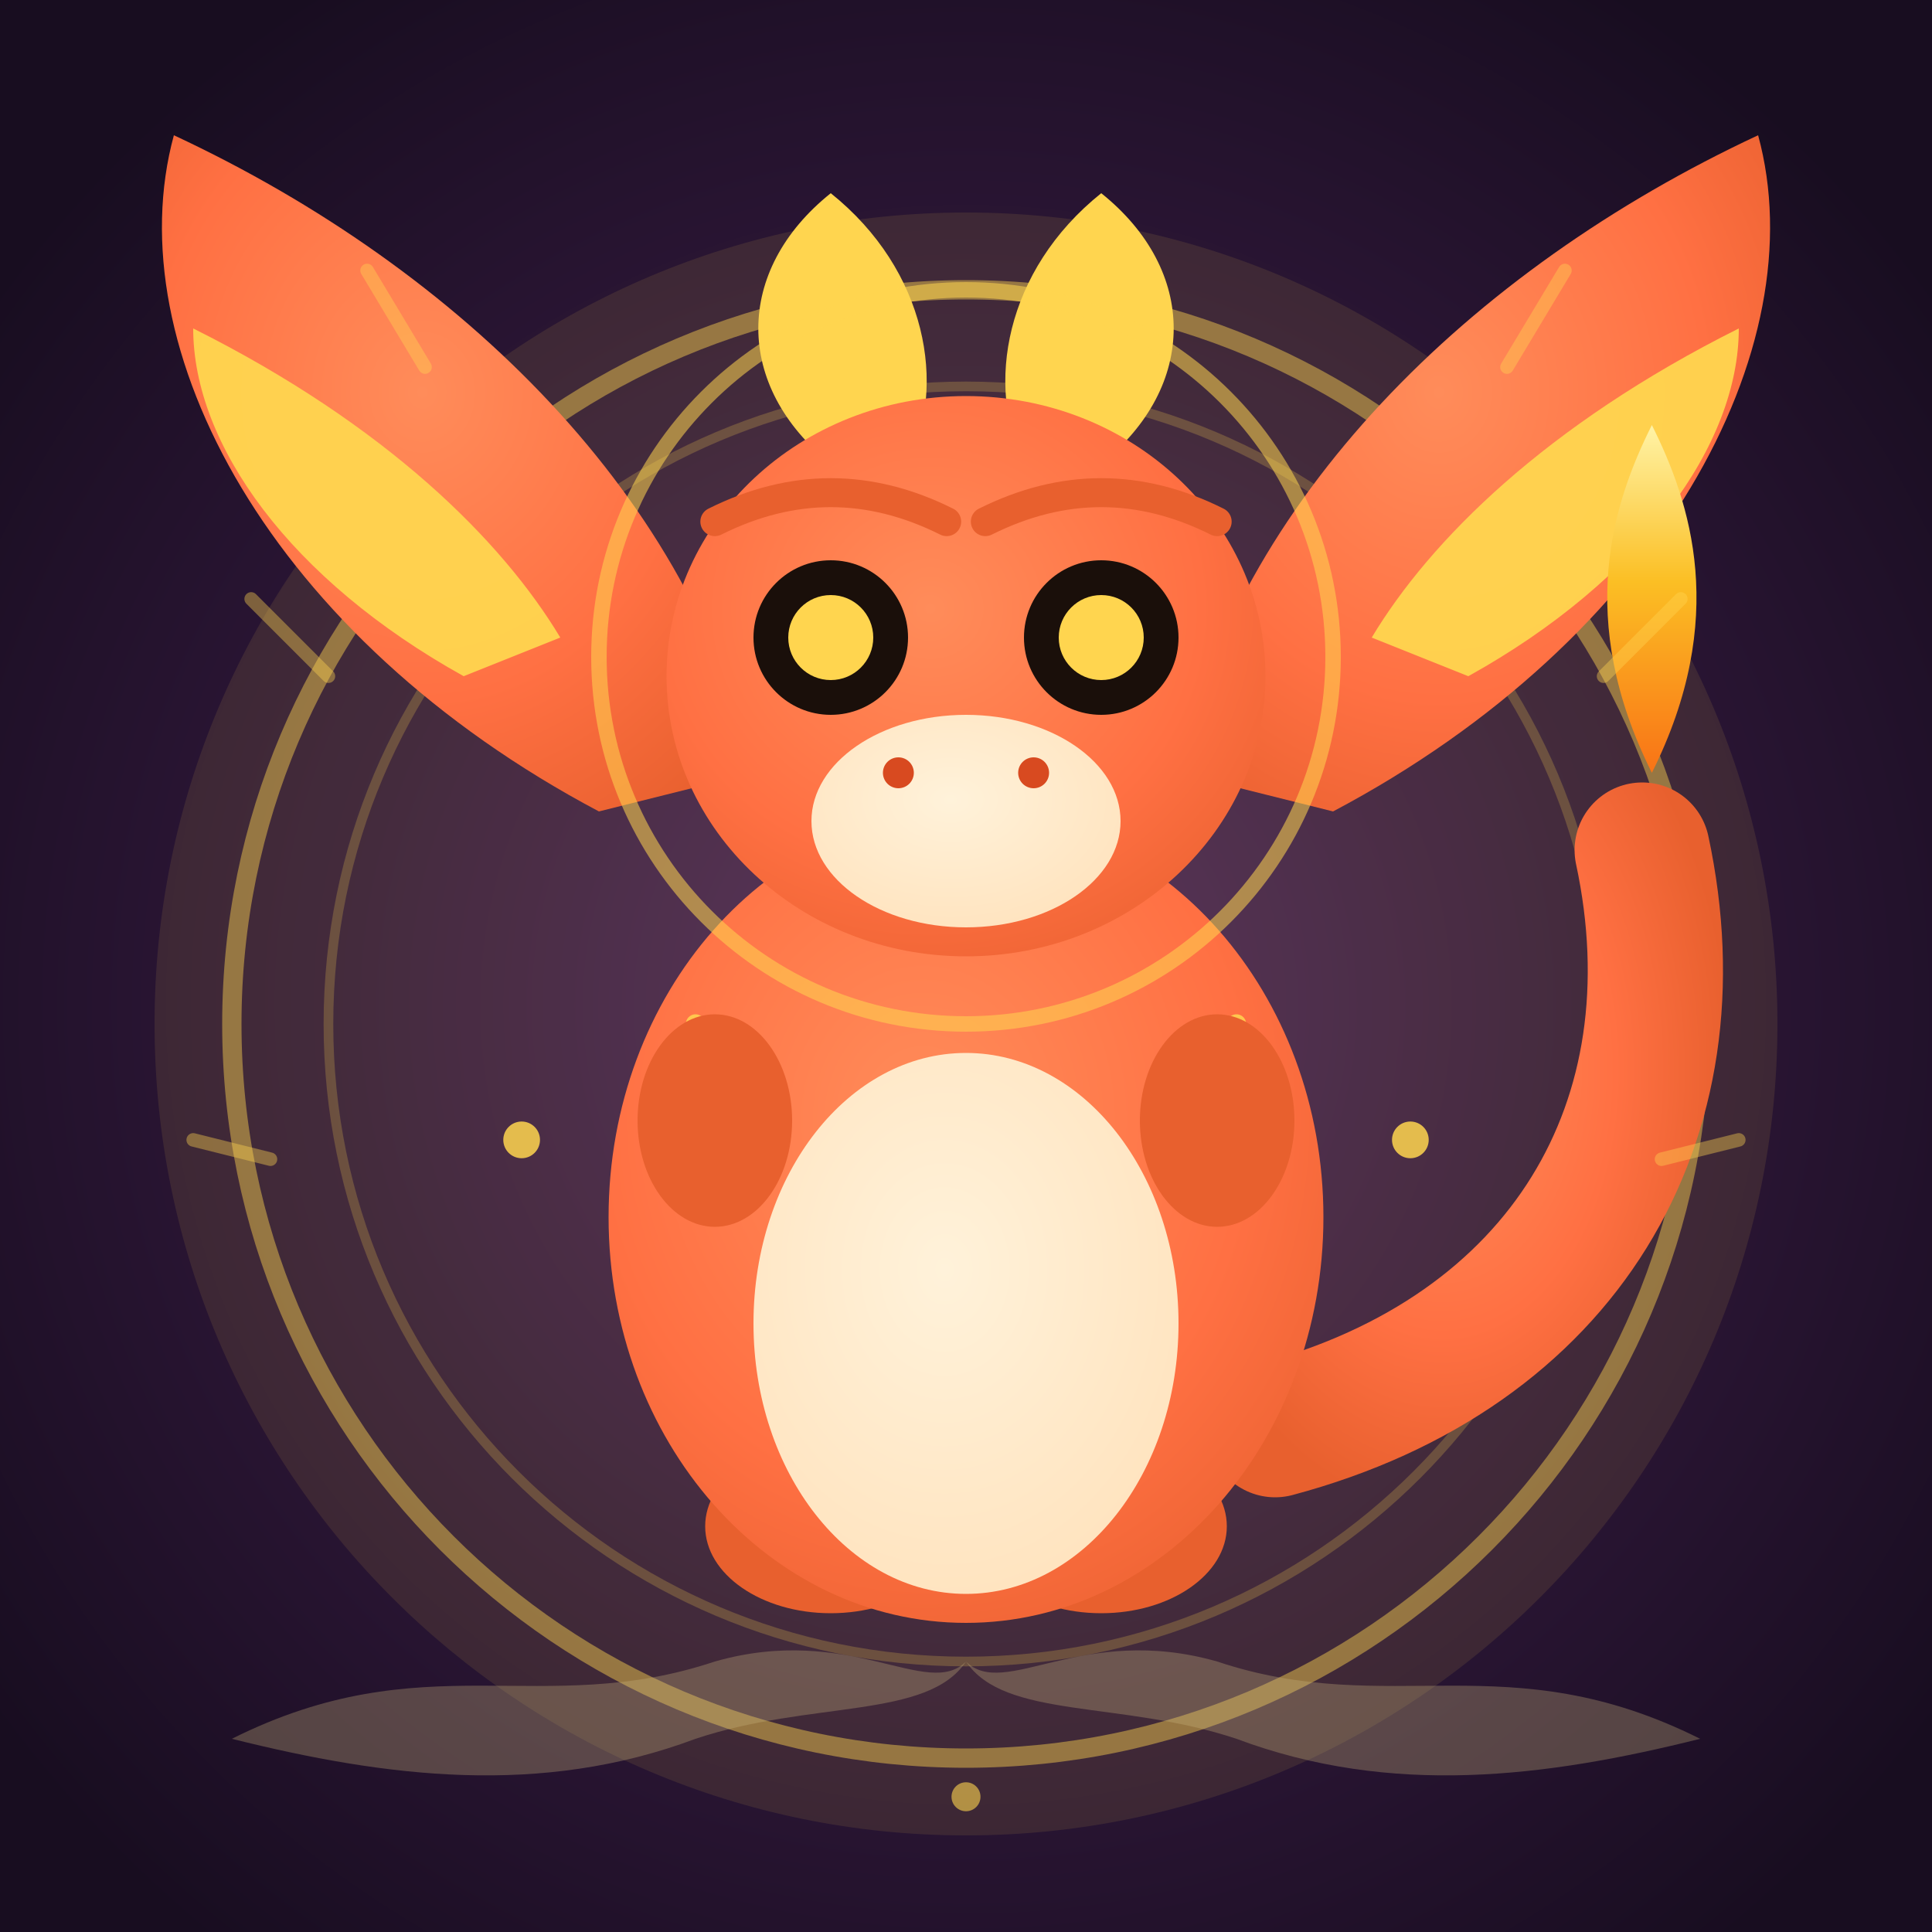
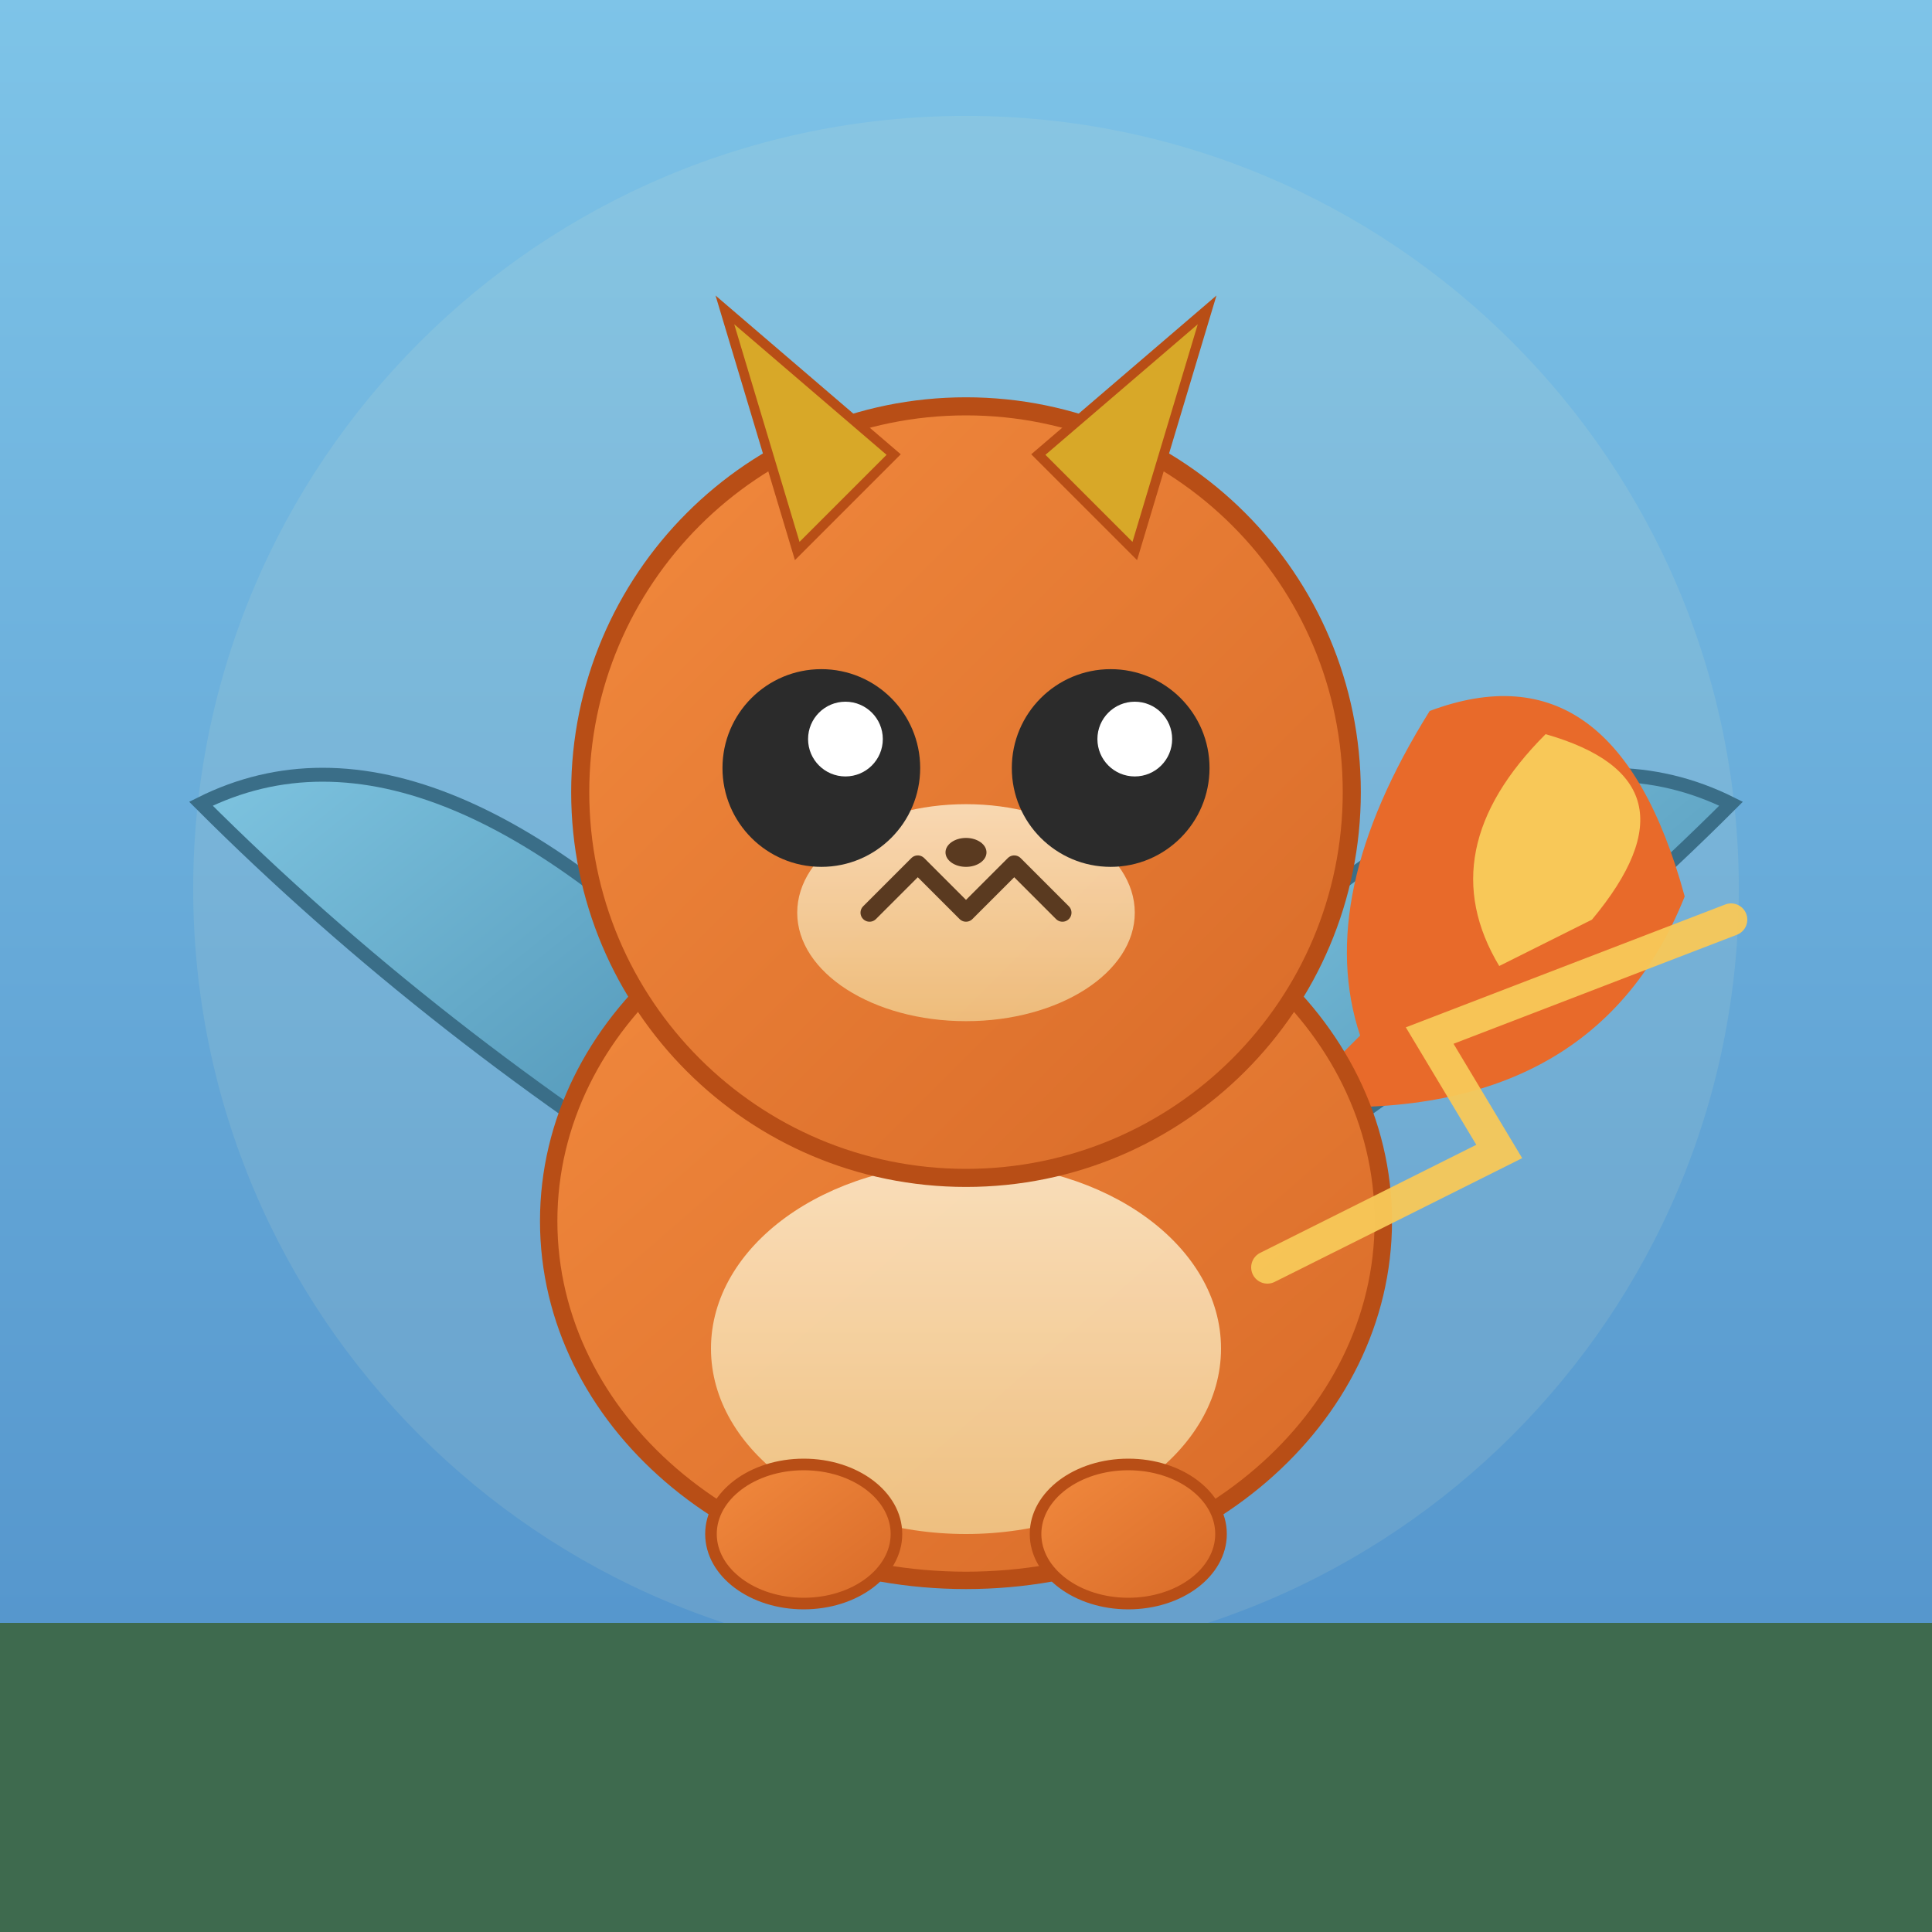
- <svg xmlns="http://www.w3.org/2000/svg" viewBox="0 0 200 200" role="img" aria-label="小火龙·五阶·封神·喷火龙">
+ <svg xmlns="http://www.w3.org/2000/svg" viewBox="0 0 200 200" role="img" aria-label="小火龙·五阶·喷火龙">
  <defs>
-     <radialGradient id="bg" cx="50%" cy="52%" r="62%">
-       <stop offset="0%" stop-color="#4A2460" />
-       <stop offset="55%" stop-color="#2E1738" />
-       <stop offset="100%" stop-color="#180D20" />
-     </radialGradient>
-     <radialGradient id="body" cx="44%" cy="38%" r="76%">
-       <stop offset="0%" stop-color="#FF8C5A" />
-       <stop offset="60%" stop-color="#FF7043" />
-       <stop offset="100%" stop-color="#E8602E" />
-     </radialGradient>
-     <radialGradient id="belly" cx="45%" cy="40%" r="70%">
-       <stop offset="0%" stop-color="#FFF2DA" />
-       <stop offset="100%" stop-color="#FFE2BC" />
-     </radialGradient>
-     <radialGradient id="core" cx="50%" cy="50%" r="50%">
-       <stop offset="0%" stop-color="#FFD54F" stop-opacity="0.95" />
-       <stop offset="100%" stop-color="#FFD54F" stop-opacity="0" />
-     </radialGradient>
-     <linearGradient id="flame" x1="0" y1="1" x2="0" y2="0">
-       <stop offset="0%" stop-color="#F97316" />
-       <stop offset="55%" stop-color="#FBBF24" />
-       <stop offset="100%" stop-color="#FFF3A6" />
+     <linearGradient id="bg" x1="0" y1="0" x2="0" y2="1">
+       <stop offset="0%" stop-color="#7EC4E8" />
+       <stop offset="100%" stop-color="#4E8EC8" />
    </linearGradient>
+     <linearGradient id="fur" x1="0" y1="0" x2="1" y2="1">
+       <stop offset="0%" stop-color="#F28A3E" />
+       <stop offset="100%" stop-color="#D86A28" />
+     </linearGradient>
+     <linearGradient id="belly" x1="0" y1="0" x2="0" y2="1">
+       <stop offset="0%" stop-color="#FCE8C8" />
+       <stop offset="100%" stop-color="#F0C888" />
+     </linearGradient>
+     <linearGradient id="wing" x1="0" y1="0" x2="1" y2="1">
+       <stop offset="0%" stop-color="#7EC4E0" />
+       <stop offset="100%" stop-color="#4A8EB0" />
+     </linearGradient>
+     <g id="ch-head">
+       <circle cx="0" cy="0" r="32" fill="url(#fur)" stroke="#B84E16" stroke-width="1.5" />
+       <ellipse cx="0" cy="10" rx="14" ry="9" fill="url(#belly)" opacity="0.85" />
+       <circle cx="-12" cy="-2" r="8.2" fill="#2B2B2B" />
+       <circle cx="-10" cy="-4.4" r="3.1" fill="#FFF" />
+       <circle cx="12" cy="-2" r="8.2" fill="#2B2B2B" />
+       <circle cx="14" cy="-4.4" r="3.1" fill="#FFF" />
+       <ellipse cx="0" cy="5" rx="1.7" ry="1.2" fill="#5A3A20" />
+       <path d="M -8 10 L -4 6 L 0 10 L 4 6 L 8 10" fill="none" stroke="#5A3A20" stroke-width="1.5" stroke-linecap="round" stroke-linejoin="round" />
+       <path d="M -14 -20 L -20 -40 L -6 -28 Z" fill="#D8A828" stroke="#B84E16" stroke-width="0.8" />
+       <path d="M 14 -20 L 20 -40 L 6 -28 Z" fill="#D8A828" stroke="#B84E16" stroke-width="0.8" />
+     </g>
  </defs>
  <rect width="200" height="200" fill="url(#bg)" />
-   <circle cx="100" cy="106" r="84" fill="#FFD54F" opacity="0.1" />
-   <circle cx="100" cy="106" r="76" fill="none" stroke="#FFD54F" stroke-width="2" opacity="0.45" />
-   <circle cx="100" cy="106" r="66" fill="none" stroke="#FFD54F" stroke-width="1" opacity="0.22" />
-   <path d="M 24 180 C 44 170 56 178 74 172 C 88 168 96 176 100 172 C 96 178 84 176 72 180 C 56 186 40 184 24 180 Z" fill="#C9B37E" opacity="0.32" />
-   <path d="M 176 180 C 156 170 144 178 126 172 C 112 168 104 176 100 172 C 104 178 116 176 128 180 C 144 186 160 184 176 180 Z" fill="#C9B37E" opacity="0.32" />
-   <path d="M 62 84 C 28 66 12 36 18 14 C 48 28 72 52 78 80 Z" fill="url(#body)" />
-   <path d="M 138 84 C 172 66 188 36 182 14 C 152 28 128 52 122 80 Z" fill="url(#body)" />
-   <path d="M 48 70 C 30 60 20 46 20 34 C 40 44 52 56 58 66 Z" fill="#FFD54F" opacity="0.95" />
-   <path d="M 152 70 C 170 60 180 46 180 34 C 160 44 148 56 142 66 Z" fill="#FFD54F" opacity="0.95" />
-   <path d="M 86 48 C 76 40 76 28 86 20 C 96 28 98 40 94 48 Z" fill="#FFD54F" />
-   <path d="M 114 48 C 124 40 124 28 114 20 C 104 28 102 40 106 48 Z" fill="#FFD54F" />
-   <path d="M 132 148 C 162 140 176 116 170 88" fill="none" stroke="url(#body)" stroke-width="14" stroke-linecap="round" />
-   <path d="M 171 80 C 163 64 167 52 171 44 C 175 52 179 64 171 80 Z" fill="url(#flame)" />
-   <ellipse cx="86" cy="158" rx="13" ry="9" fill="#E8602E" />
-   <ellipse cx="114" cy="158" rx="13" ry="9" fill="#E8602E" />
-   <ellipse cx="100" cy="126" rx="37" ry="42" fill="url(#body)" />
-   <ellipse cx="100" cy="137" rx="22" ry="28" fill="url(#belly)" />
-   <path d="M 72 106 Q 82 112 74 124" fill="none" stroke="#FFD54F" stroke-width="2" stroke-linecap="round" opacity="0.85" />
-   <path d="M 128 106 Q 118 112 126 124" fill="none" stroke="#FFD54F" stroke-width="2" stroke-linecap="round" opacity="0.85" />
-   <ellipse cx="74" cy="116" rx="8" ry="11" fill="#E8602E" />
-   <ellipse cx="126" cy="116" rx="8" ry="11" fill="#E8602E" />
-   <ellipse cx="100" cy="70" rx="31" ry="29" fill="url(#body)" />
-   <ellipse cx="100" cy="85" rx="16" ry="11" fill="url(#belly)" />
-   <circle cx="93" cy="80" r="1.6" fill="#D84A20" />
-   <circle cx="107" cy="80" r="1.6" fill="#D84A20" />
-   <circle cx="86" cy="66" r="8" fill="#1A0F0A" />
-   <circle cx="114" cy="66" r="8" fill="#1A0F0A" />
-   <circle cx="86" cy="66" r="4.4" fill="#FFD54F" />
-   <circle cx="114" cy="66" r="4.4" fill="#FFD54F" />
-   <path d="M 74 54 Q 86 48 98 54" fill="none" stroke="#E8602E" stroke-width="3" stroke-linecap="round" />
-   <path d="M 126 54 Q 114 48 102 54" fill="none" stroke="#E8602E" stroke-width="3" stroke-linecap="round" />
-   <circle cx="100" cy="68" r="38" fill="none" stroke="#FFD54F" stroke-width="1.6" opacity="0.55" />
-   <g stroke="#FFD54F" stroke-width="1.4" opacity="0.4" stroke-linecap="round">
-     <path d="M 34 70 L 26 62" />
-     <path d="M 166 70 L 174 62" />
-     <path d="M 44 38 L 38 28" />
-     <path d="M 156 38 L 162 28" />
-     <path d="M 28 120 L 20 118" />
-     <path d="M 172 120 L 180 118" />
+   <circle cx="100" cy="92" r="80" fill="#FFF8C0" opacity="0.1">
+     <animate attributeName="opacity" values="0.1;0.05;0.1" dur="2s" repeatCount="indefinite" />
+   </circle>
+   <path d="M 0 168 L 200 168 L 200 200 L 0 200 Z" fill="#3E6A4E" />
+   <g transform="translate(100,124) scale(1.2)">
+     <animateTransform attributeName="transform" type="translate" values="100 124;100 118;100 124" dur="1.6s" repeatCount="indefinite" />
+     <path d="M -18 -14 Q -46 -44 -66 -34 Q -46 -14 -20 2 Z" fill="url(#wing)" stroke="#3A6E88" stroke-width="1.2">
+       <animateTransform attributeName="transform" type="rotate" values="0 -24 -6;-4 -24 -6;0 -24 -6" dur="1.2s" repeatCount="indefinite" />
+     </path>
+     <path d="M 18 -14 Q 46 -44 66 -34 Q 46 -14 20 2 Z" fill="url(#wing)" stroke="#3A6E88" stroke-width="1.2">
+       <animateTransform attributeName="transform" type="rotate" values="0 24 -6;4 24 -6;0 24 -6" dur="1.2s" repeatCount="indefinite" />
+     </path>
+     <path d="M 28 -8 Q 54 -6 62 -26 Q 56 -48 40 -42 Q 30 -26 34 -14 Z" fill="#E86A2A">
+       <animateTransform attributeName="transform" type="scale" values="1 1;1 1.2;1 1" dur="0.5s" repeatCount="indefinite" additive="sum" />
+     </path>
+     <path d="M 54 -24 Q 64 -36 50 -40 Q 40 -30 46 -20 Z" fill="#F8C858" />
+     <path d="M 16 -6 Q 24 -8 30 -10" stroke="#B84E16" stroke-width="2.6" stroke-linecap="round" fill="none" />
+     <ellipse cx="0" cy="2" rx="36" ry="31" fill="url(#fur)" stroke="#B84E16" stroke-width="1.5" />
+     <ellipse cx="0" cy="13" rx="22" ry="16" fill="url(#belly)" opacity="0.9" />
+     <path d="M 0 -26 L 3 -18 M 8 -26 L 9 -18 M -6 -26 L -4 -18" stroke="#B84E16" stroke-width="3" stroke-linecap="round" />
+     <ellipse cx="-14" cy="29" rx="8" ry="6" fill="url(#fur)" stroke="#B84E16" stroke-width="1" />
+     <ellipse cx="14" cy="29" rx="8" ry="6" fill="url(#fur)" stroke="#B84E16" stroke-width="1" />
+     <use href="#ch-head" transform="translate(0,-35) scale(1.04)" />
+     <g stroke="#F8C858" stroke-width="2.8" opacity="0.95" stroke-linecap="round" fill="none">
+       <path d="M 26 6 L 46 -4 L 40 -14 L 66 -24">
+         <animate attributeName="opacity" values="0.95;0.45;0.95" dur="0.8s" repeatCount="indefinite" />
+       </path>
+     </g>
  </g>
-   <circle cx="54" cy="118" r="1.9" fill="#FFD54F" opacity="0.85" />
-   <circle cx="146" cy="118" r="1.9" fill="#FFD54F" opacity="0.85" />
-   <circle cx="100" cy="186" r="1.5" fill="#FFD54F" opacity="0.6" />
</svg>
